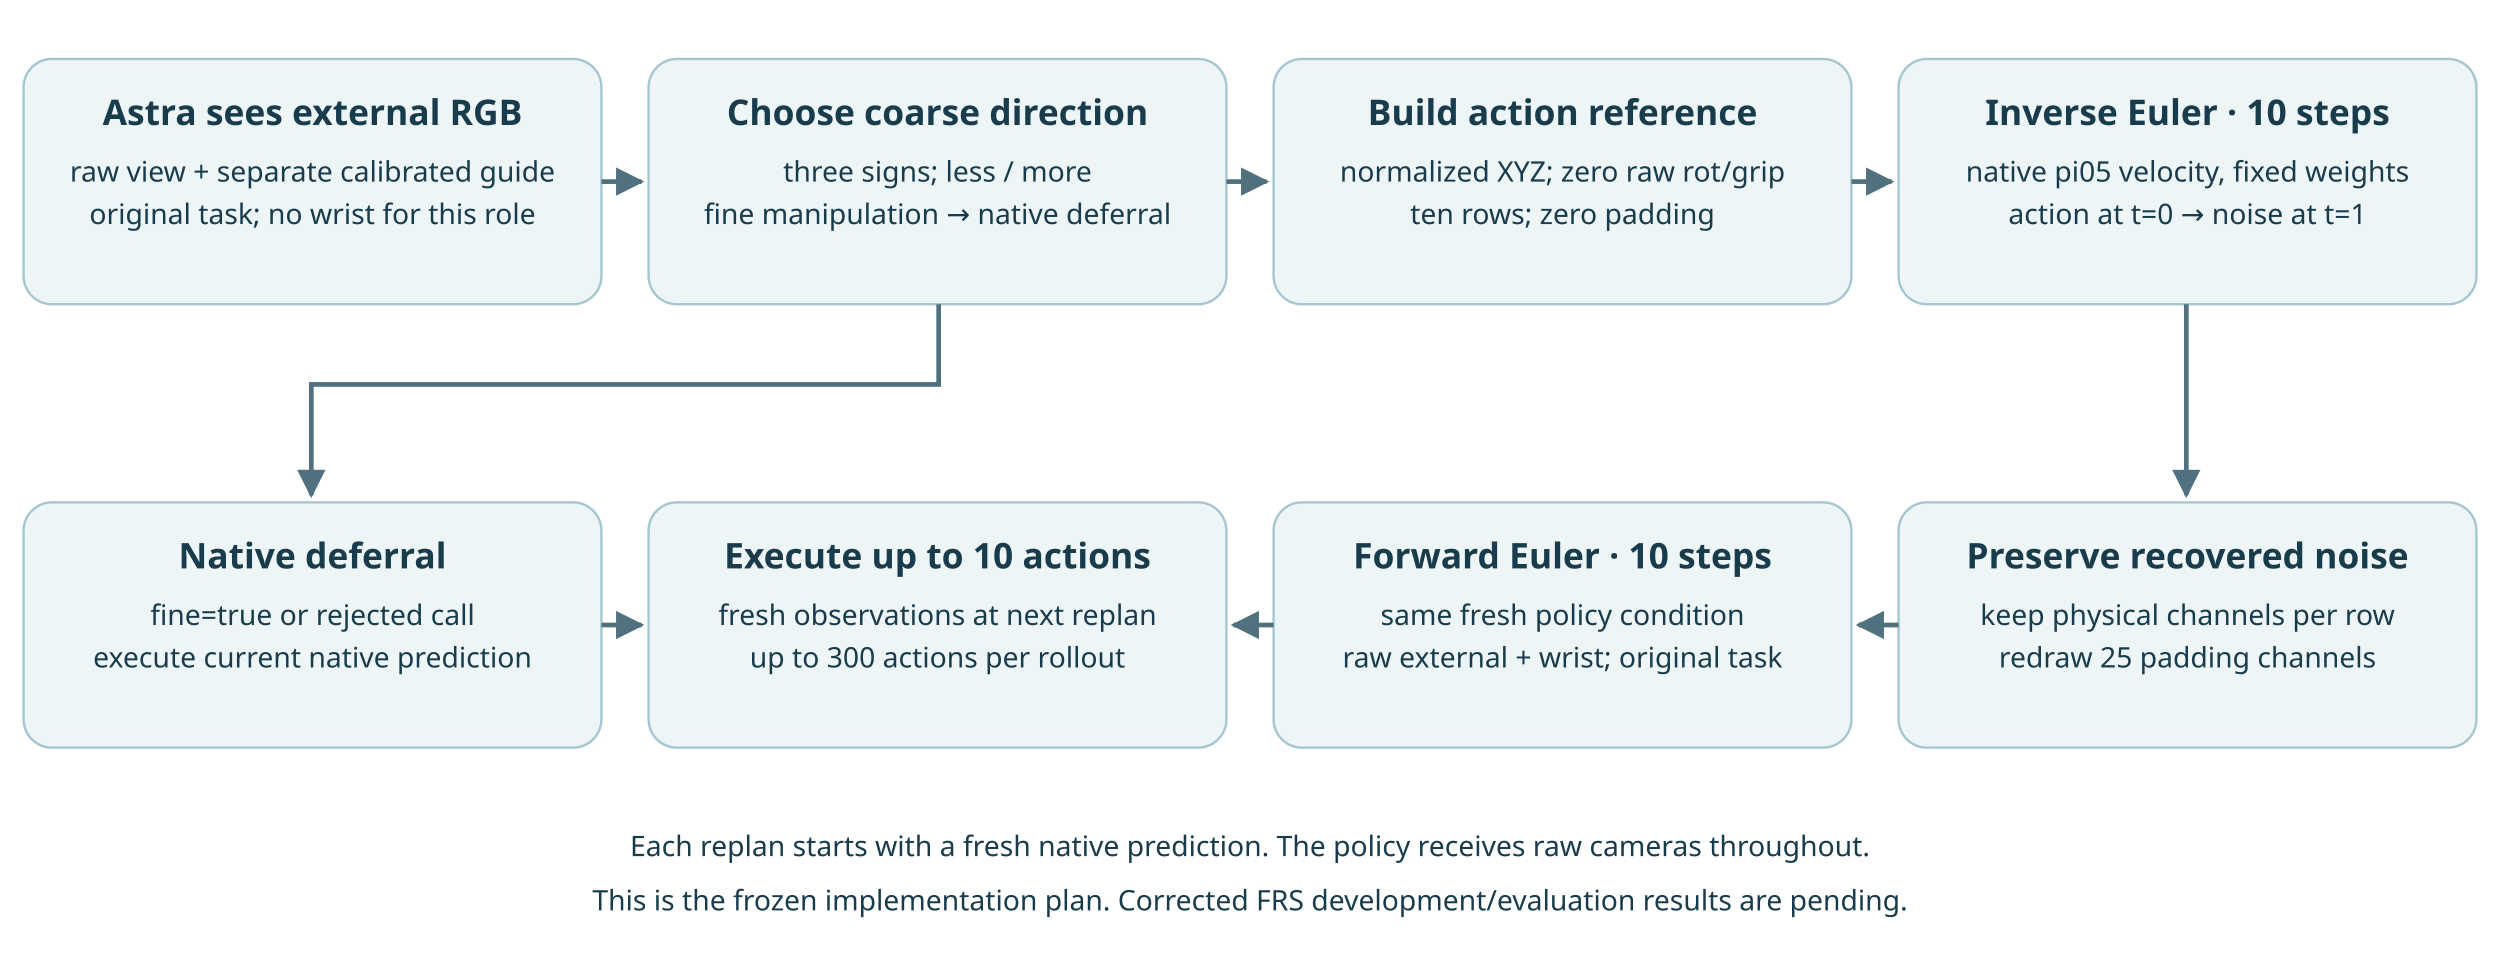
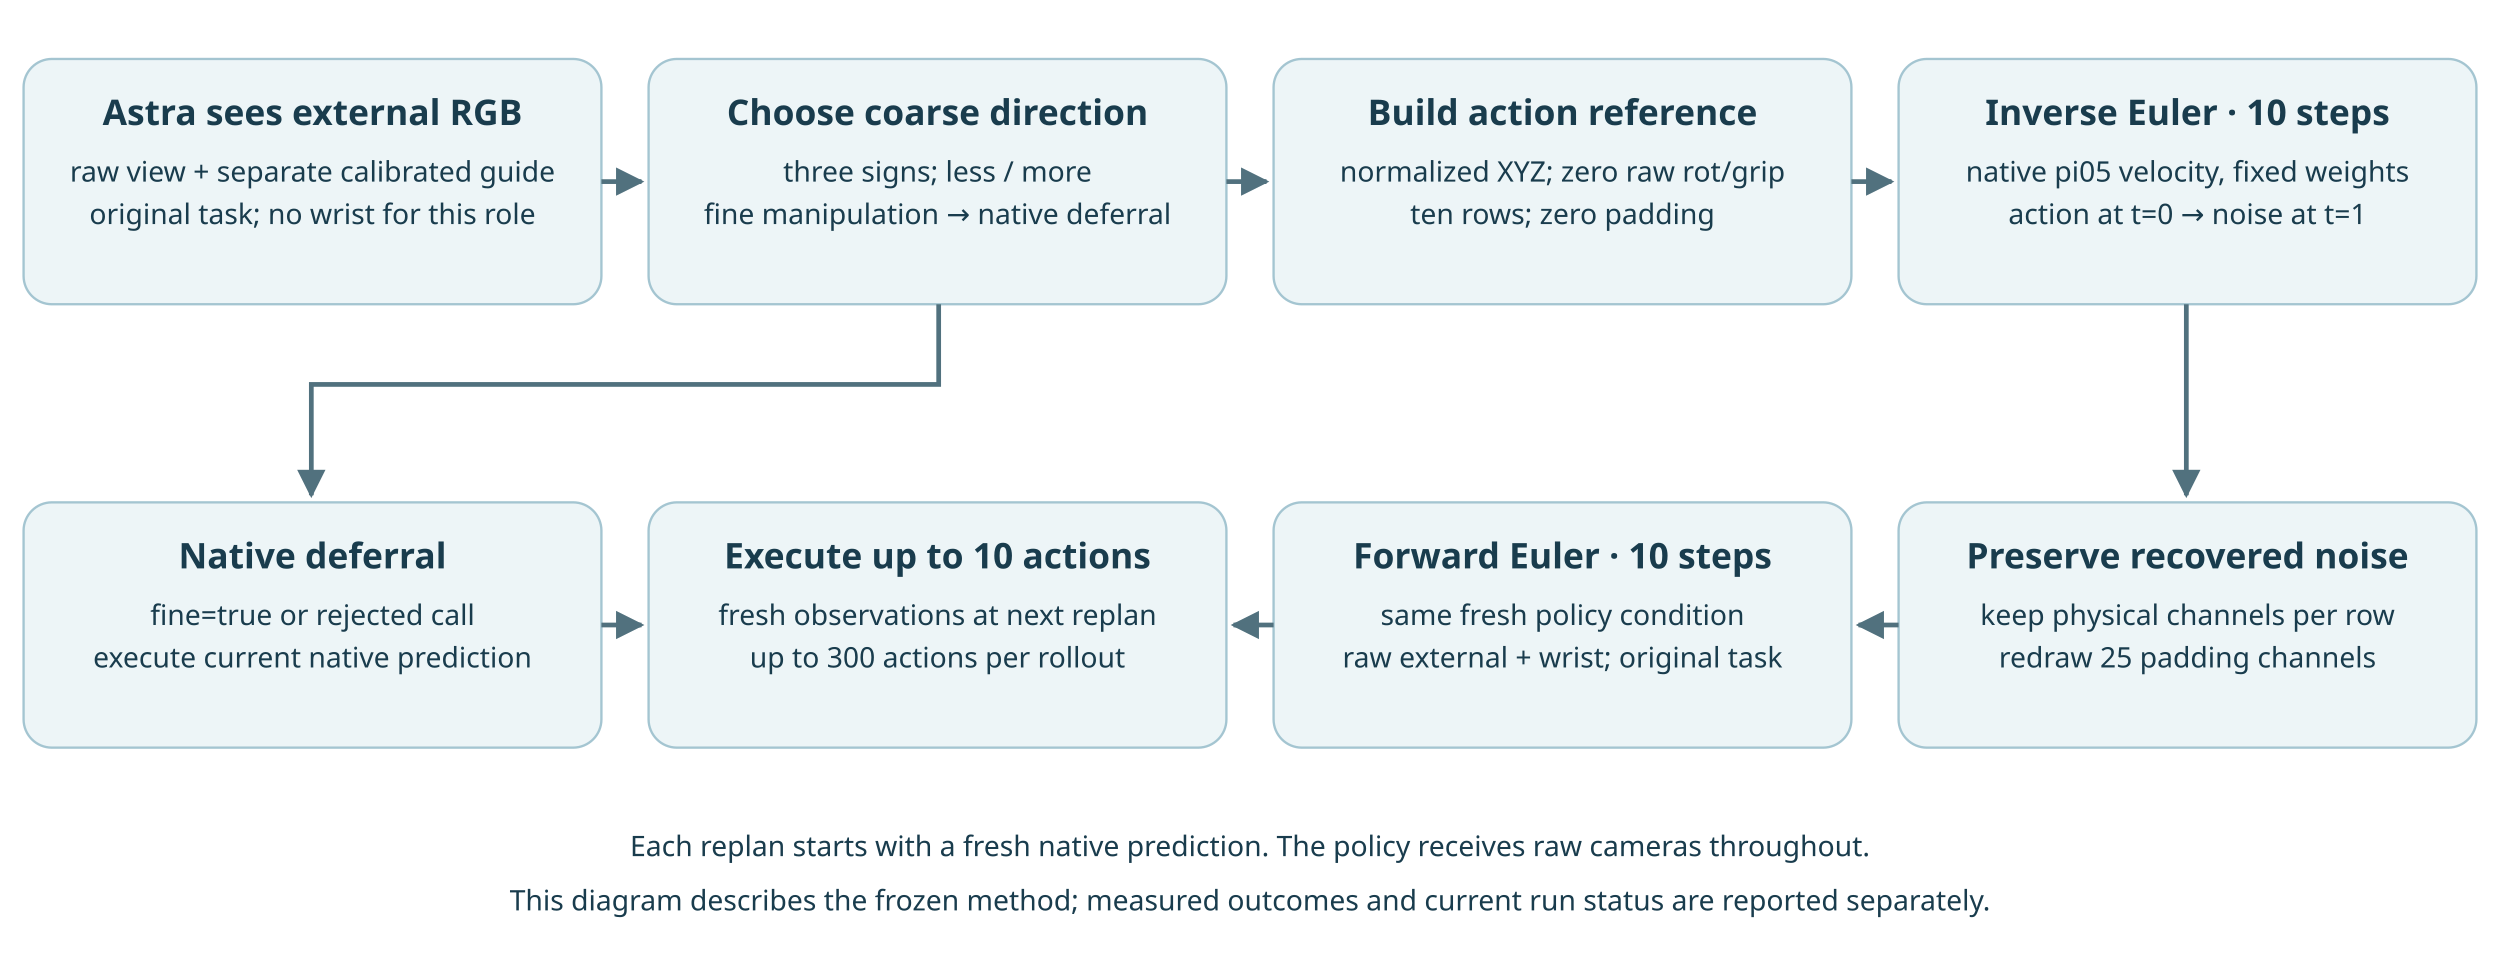
<svg xmlns="http://www.w3.org/2000/svg" viewBox="0 0 1060 410" role="img" aria-label="paper-direction">
  <defs>
    <marker id="paper-direction-arrow" viewBox="0 0 10 10" refX="9" refY="5" markerWidth="6" markerHeight="6" orient="auto-start-reverse">
      <path d="M0 0L10 5L0 10Z" fill="#51717e" />
    </marker>
  </defs>
  <g font-family="system-ui,sans-serif" fill="#193c4d">
    <rect x="10" y="25" width="245" height="104" rx="12" fill="#edf5f7" stroke="#a4c5d1" />
    <text x="132.5" y="53" font-size="15" font-weight="700" text-anchor="middle">Astra sees external RGB</text>
    <text x="132.5" y="77" font-size="12" text-anchor="middle">raw view + separate calibrated guide</text>
    <text x="132.5" y="95" font-size="12" text-anchor="middle">original task; no wrist for this role</text>
    <rect x="275" y="25" width="245" height="104" rx="12" fill="#edf5f7" stroke="#a4c5d1" />
    <text x="397.5" y="53" font-size="15" font-weight="700" text-anchor="middle">Choose coarse direction</text>
    <text x="397.5" y="77" font-size="12" text-anchor="middle">three signs; less / more</text>
    <text x="397.5" y="95" font-size="12" text-anchor="middle">fine manipulation → native deferral</text>
    <rect x="540" y="25" width="245" height="104" rx="12" fill="#edf5f7" stroke="#a4c5d1" />
    <text x="662.5" y="53" font-size="15" font-weight="700" text-anchor="middle">Build action reference</text>
    <text x="662.5" y="77" font-size="12" text-anchor="middle">normalized XYZ; zero raw rot/grip</text>
    <text x="662.5" y="95" font-size="12" text-anchor="middle">ten rows; zero padding</text>
    <rect x="805" y="25" width="245" height="104" rx="12" fill="#edf5f7" stroke="#a4c5d1" />
    <text x="927.5" y="53" font-size="15" font-weight="700" text-anchor="middle">Inverse Euler · 10 steps</text>
    <text x="927.5" y="77" font-size="12" text-anchor="middle">native pi05 velocity, fixed weights</text>
    <text x="927.5" y="95" font-size="12" text-anchor="middle">action at t=0 → noise at t=1</text>
    <rect x="805" y="213" width="245" height="104" rx="12" fill="#edf5f7" stroke="#a4c5d1" />
    <text x="927.5" y="241" font-size="15" font-weight="700" text-anchor="middle">Preserve recovered noise</text>
    <text x="927.5" y="265" font-size="12" text-anchor="middle">keep physical channels per row</text>
    <text x="927.5" y="283" font-size="12" text-anchor="middle">redraw 25 padding channels</text>
    <rect x="540" y="213" width="245" height="104" rx="12" fill="#edf5f7" stroke="#a4c5d1" />
    <text x="662.5" y="241" font-size="15" font-weight="700" text-anchor="middle">Forward Euler · 10 steps</text>
    <text x="662.5" y="265" font-size="12" text-anchor="middle">same fresh policy condition</text>
    <text x="662.5" y="283" font-size="12" text-anchor="middle">raw external + wrist; original task</text>
    <rect x="275" y="213" width="245" height="104" rx="12" fill="#edf5f7" stroke="#a4c5d1" />
    <text x="397.5" y="241" font-size="15" font-weight="700" text-anchor="middle">Execute up to 10 actions</text>
    <text x="397.5" y="265" font-size="12" text-anchor="middle">fresh observations at next replan</text>
    <text x="397.5" y="283" font-size="12" text-anchor="middle">up to 300 actions per rollout</text>
    <rect x="10" y="213" width="245" height="104" rx="12" fill="#edf5f7" stroke="#a4c5d1" />
    <text x="132.5" y="241" font-size="15" font-weight="700" text-anchor="middle">Native deferral</text>
    <text x="132.5" y="265" font-size="12" text-anchor="middle">fine=true or rejected call</text>
    <text x="132.5" y="283" font-size="12" text-anchor="middle">execute current native prediction</text>
    <path d="M255 77H272" fill="none" stroke="#51717e" stroke-width="2" marker-end="url(#paper-direction-arrow)" />
    <path d="M520 77H537" fill="none" stroke="#51717e" stroke-width="2" marker-end="url(#paper-direction-arrow)" />
    <path d="M785 77H802" fill="none" stroke="#51717e" stroke-width="2" marker-end="url(#paper-direction-arrow)" />
    <path d="M927 129V210" fill="none" stroke="#51717e" stroke-width="2" marker-end="url(#paper-direction-arrow)" />
    <path d="M805 265H788" fill="none" stroke="#51717e" stroke-width="2" marker-end="url(#paper-direction-arrow)" />
    <path d="M540 265H523" fill="none" stroke="#51717e" stroke-width="2" marker-end="url(#paper-direction-arrow)" />
    <path d="M398 129V163H132V210" fill="none" stroke="#51717e" stroke-width="2" marker-end="url(#paper-direction-arrow)" />
    <path d="M255 265H272" fill="none" stroke="#51717e" stroke-width="2" marker-end="url(#paper-direction-arrow)" />
    <text x="530" y="363" font-size="12" text-anchor="middle">Each replan starts with a fresh native prediction. The policy receives raw cameras throughout.</text>
-     <text x="530" y="386" font-size="12" text-anchor="middle">This is the frozen implementation plan. Corrected FRS development/evaluation results are pending.</text>
+     <text x="530" y="386" font-size="12" text-anchor="middle">This diagram describes the frozen method; measured outcomes and current run status are reported separately.</text>
  </g>
</svg>
